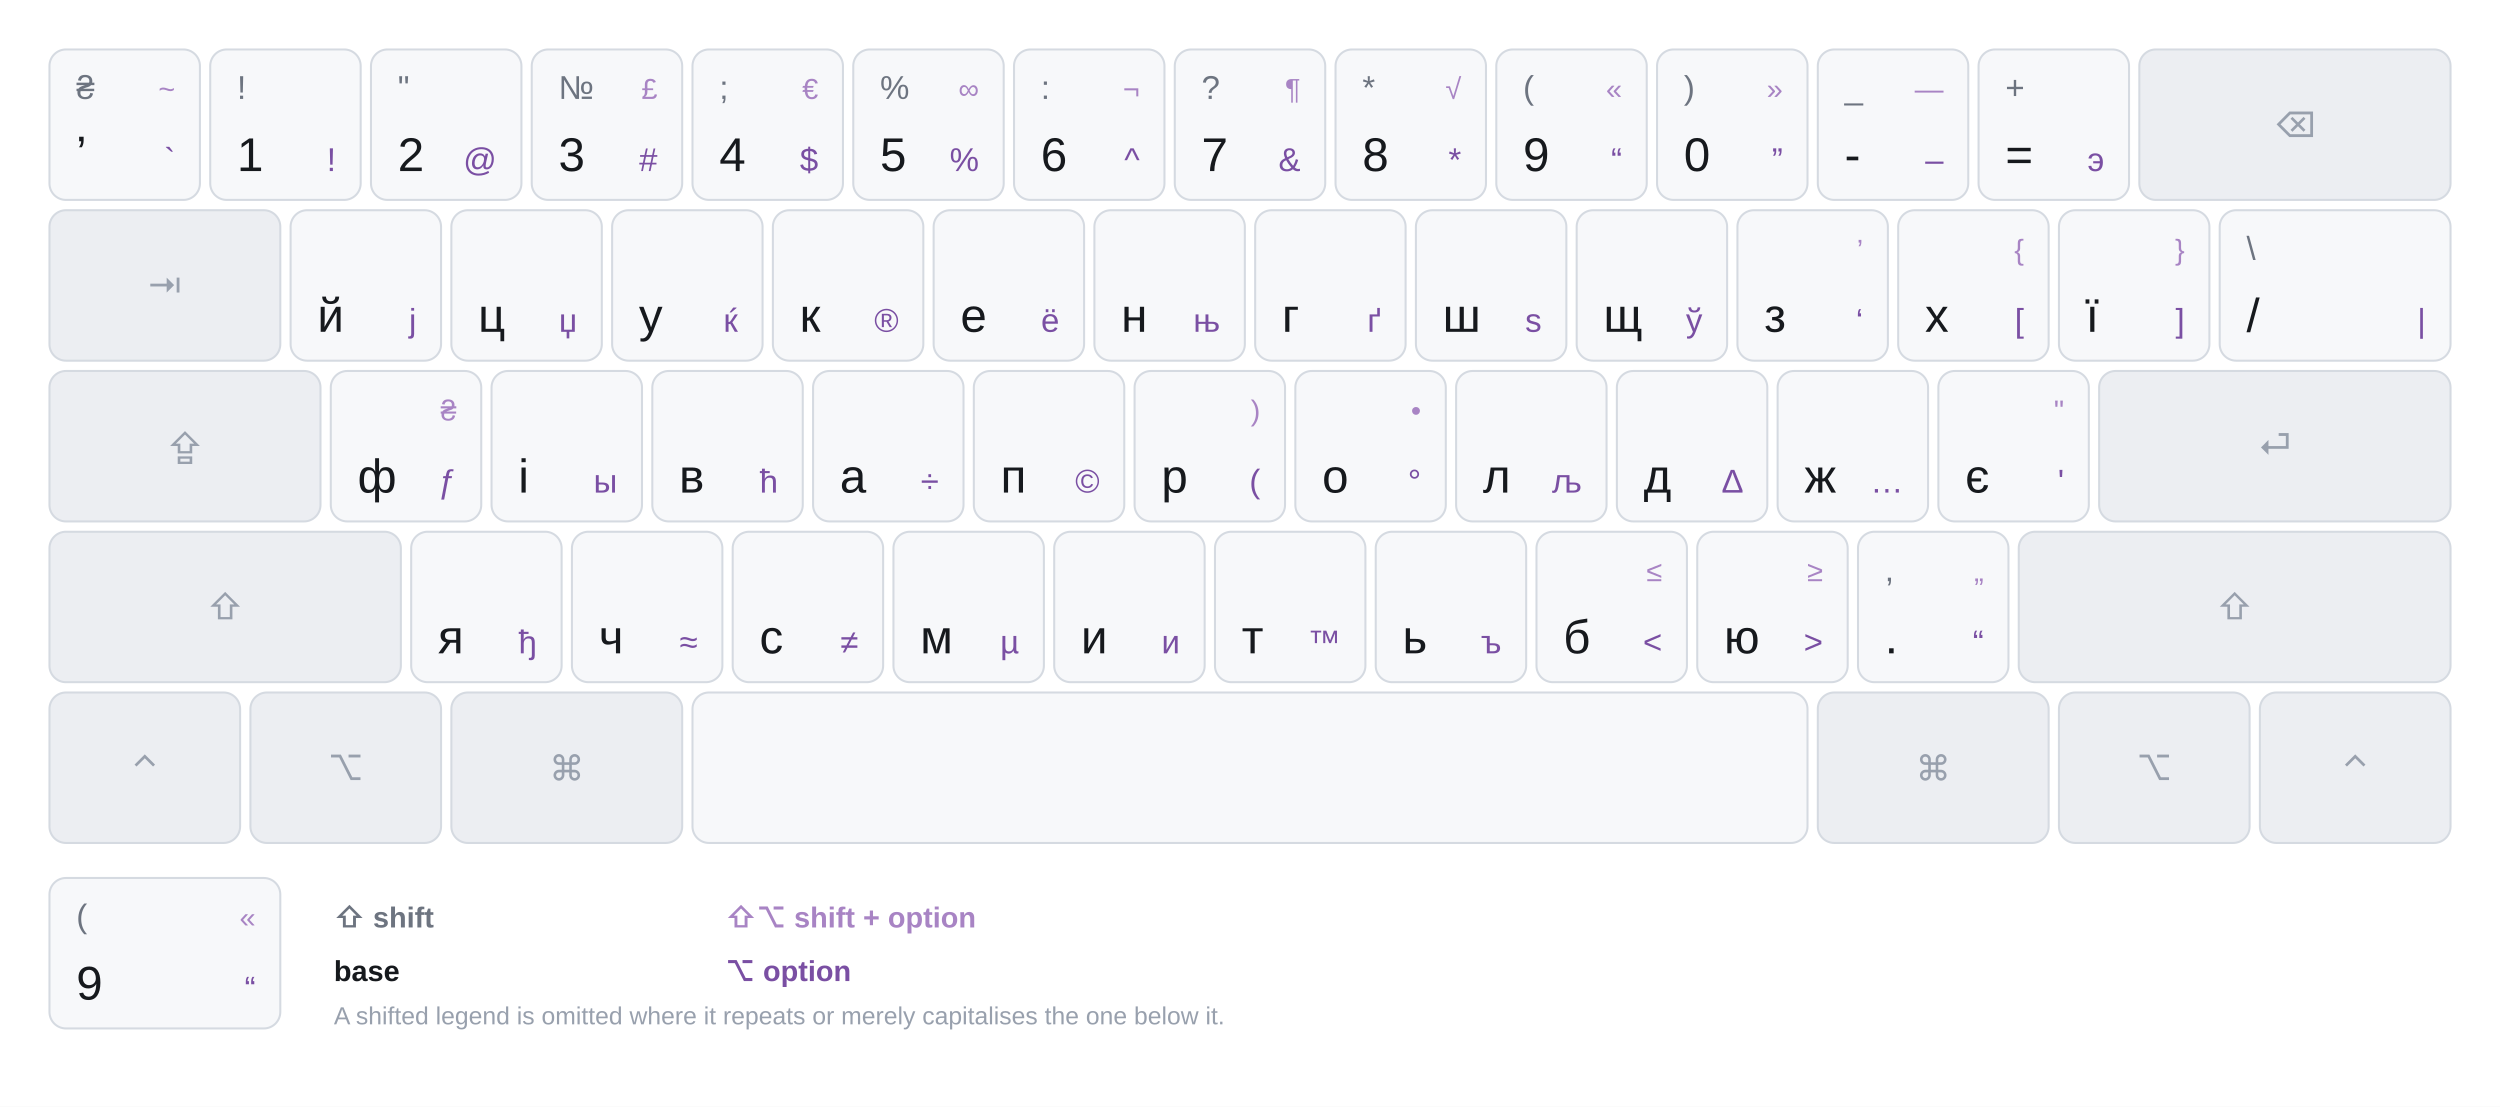
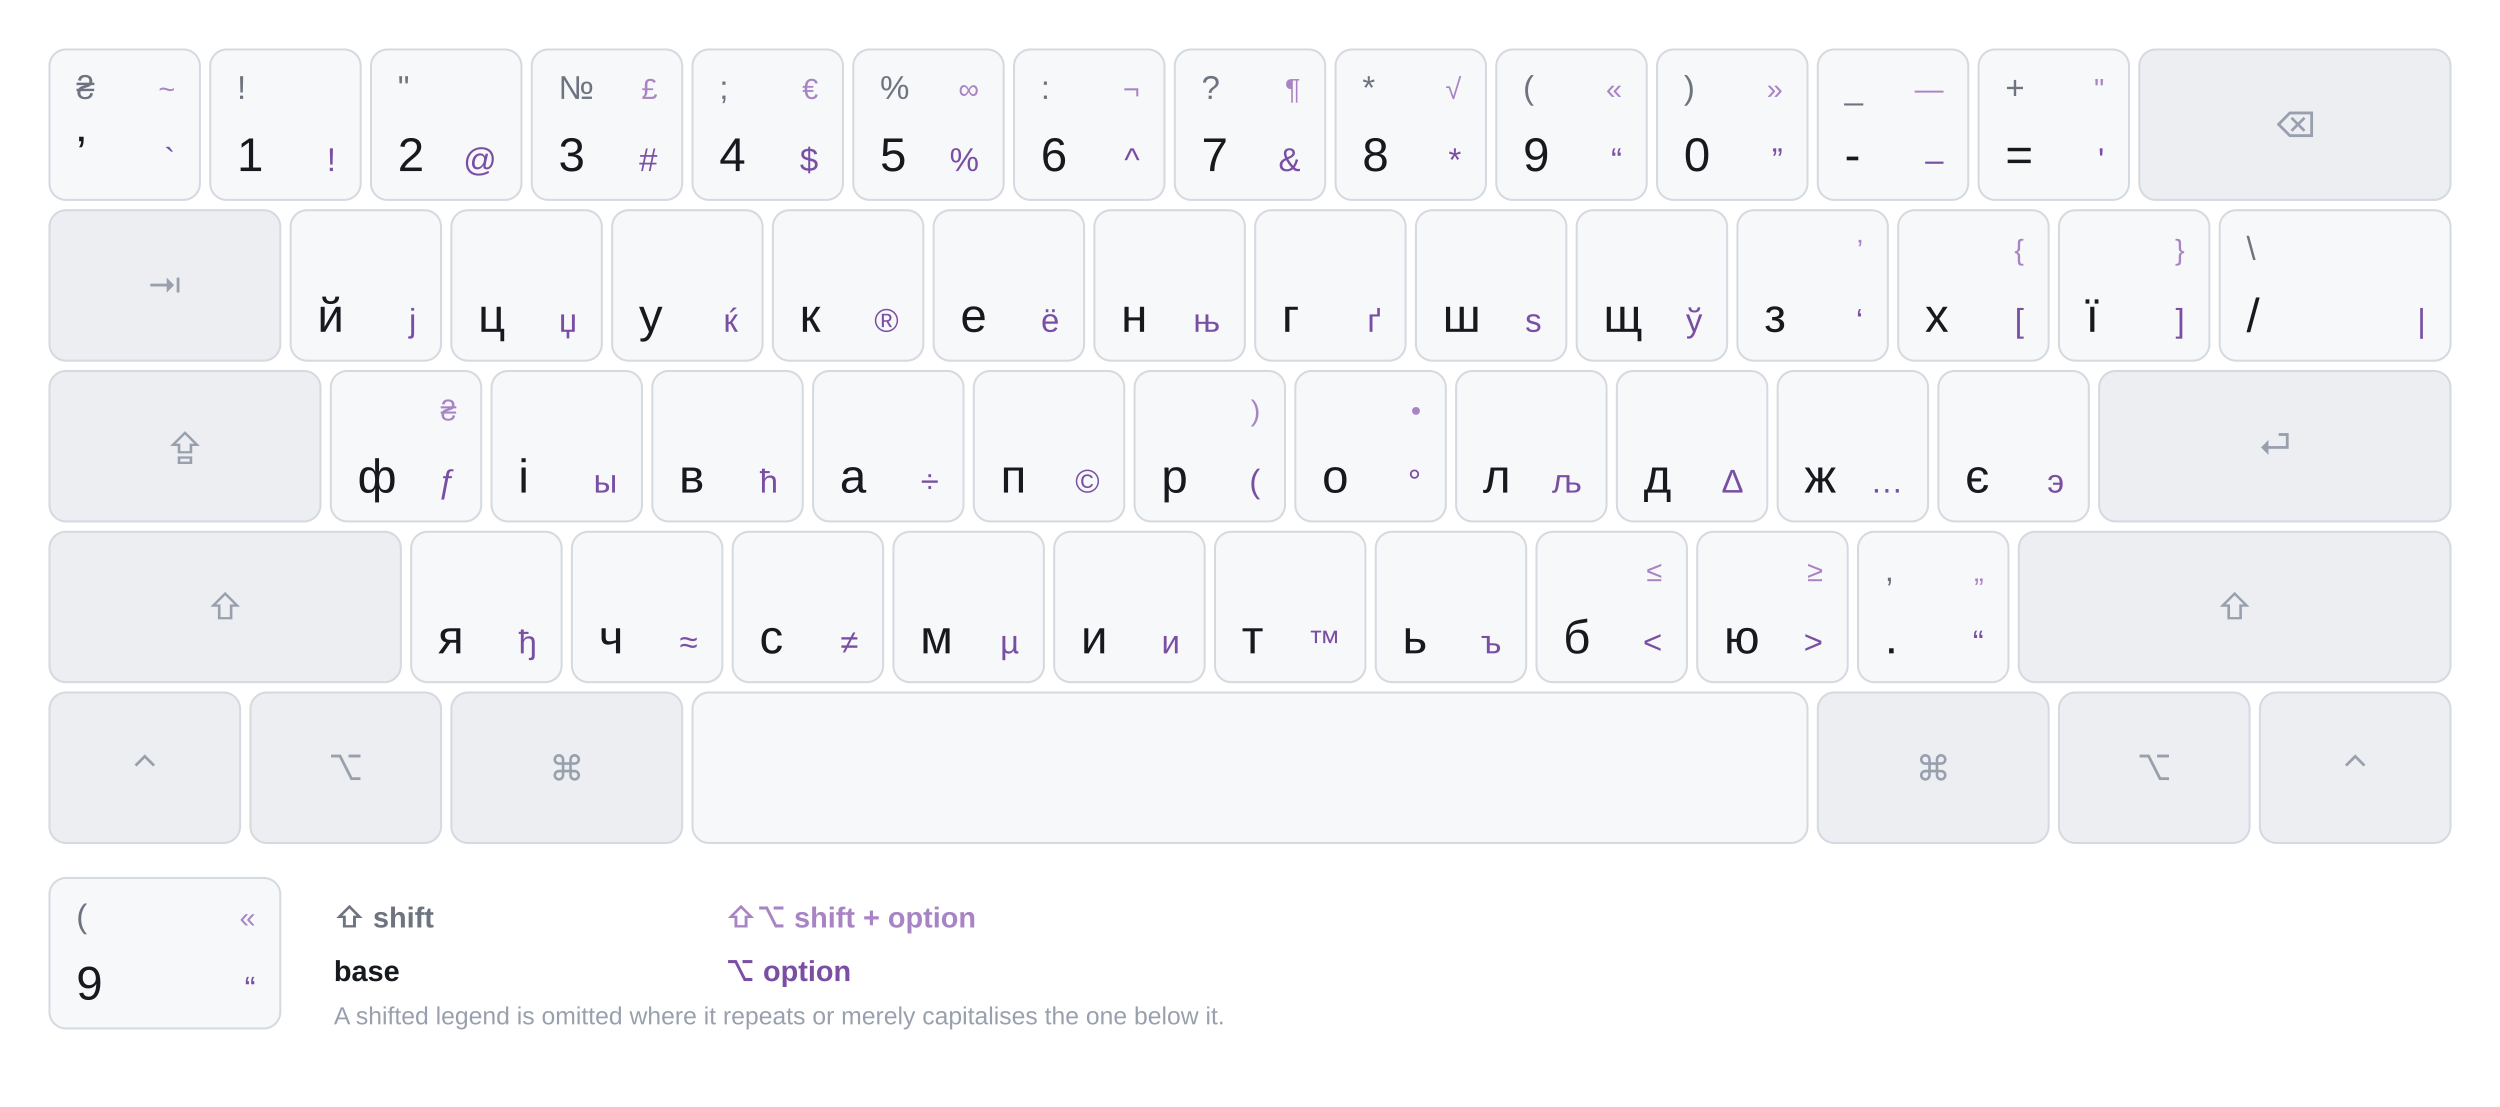
<svg xmlns="http://www.w3.org/2000/svg" width="1213" height="537" viewBox="0 0 1213 537" font-family="ui-sans-serif, -apple-system, BlinkMacSystemFont, 'SF Pro Text', 'Helvetica Neue', 'Segoe UI', Arial, sans-serif" role="img" aria-label="Ukrainian - Mac PC keyboard diagram: each key shows four characters — unmodified at bottom left, shift above it, option at bottom right, shift plus option above that.">
  <rect width="1213" height="537" fill="#ffffff" />
  <rect x="24" y="24" width="73" height="73" rx="8" fill="#f7f8fa" stroke="#d5dae1" stroke-width="1" />
  <text x="37" y="83" font-size="23" fill="#16191d" text-anchor="start">ʼ</text>
  <text x="37" y="48" font-size="16" fill="#6d7480" text-anchor="start">₴</text>
  <text x="85" y="83" font-size="16" fill="#7a4fa3" text-anchor="end">`</text>
  <text x="85" y="48" font-size="14" fill="#a884c4" text-anchor="end">~</text>
  <rect x="102" y="24" width="73" height="73" rx="8" fill="#f7f8fa" stroke="#d5dae1" stroke-width="1" />
  <text x="115" y="83" font-size="23" fill="#16191d" text-anchor="start">1</text>
  <text x="115" y="48" font-size="16" fill="#6d7480" text-anchor="start">!</text>
  <text x="163" y="83" font-size="16" fill="#7a4fa3" text-anchor="end">!</text>
  <rect x="180" y="24" width="73" height="73" rx="8" fill="#f7f8fa" stroke="#d5dae1" stroke-width="1" />
  <text x="193" y="83" font-size="23" fill="#16191d" text-anchor="start">2</text>
  <text x="193" y="48" font-size="16" fill="#6d7480" text-anchor="start">"</text>
  <text x="241" y="83" font-size="16" fill="#7a4fa3" text-anchor="end">@</text>
  <rect x="258" y="24" width="73" height="73" rx="8" fill="#f7f8fa" stroke="#d5dae1" stroke-width="1" />
  <text x="271" y="83" font-size="23" fill="#16191d" text-anchor="start">3</text>
  <text x="271" y="48" font-size="16" fill="#6d7480" text-anchor="start">№</text>
  <text x="319" y="83" font-size="16" fill="#7a4fa3" text-anchor="end">#</text>
  <text x="319" y="48" font-size="14" fill="#a884c4" text-anchor="end">£</text>
  <rect x="336" y="24" width="73" height="73" rx="8" fill="#f7f8fa" stroke="#d5dae1" stroke-width="1" />
  <text x="349" y="83" font-size="23" fill="#16191d" text-anchor="start">4</text>
  <text x="349" y="48" font-size="16" fill="#6d7480" text-anchor="start">;</text>
  <text x="397" y="83" font-size="16" fill="#7a4fa3" text-anchor="end">$</text>
  <text x="397" y="48" font-size="14" fill="#a884c4" text-anchor="end">€</text>
  <rect x="414" y="24" width="73" height="73" rx="8" fill="#f7f8fa" stroke="#d5dae1" stroke-width="1" />
  <text x="427" y="83" font-size="23" fill="#16191d" text-anchor="start">5</text>
  <text x="427" y="48" font-size="16" fill="#6d7480" text-anchor="start">%</text>
  <text x="475" y="83" font-size="16" fill="#7a4fa3" text-anchor="end">%</text>
  <text x="475" y="48" font-size="14" fill="#a884c4" text-anchor="end">∞</text>
  <rect x="492" y="24" width="73" height="73" rx="8" fill="#f7f8fa" stroke="#d5dae1" stroke-width="1" />
  <text x="505" y="83" font-size="23" fill="#16191d" text-anchor="start">6</text>
  <text x="505" y="48" font-size="16" fill="#6d7480" text-anchor="start">:</text>
  <text x="553" y="83" font-size="16" fill="#7a4fa3" text-anchor="end">^</text>
  <text x="553" y="48" font-size="14" fill="#a884c4" text-anchor="end">¬</text>
  <rect x="570" y="24" width="73" height="73" rx="8" fill="#f7f8fa" stroke="#d5dae1" stroke-width="1" />
  <text x="583" y="83" font-size="23" fill="#16191d" text-anchor="start">7</text>
  <text x="583" y="48" font-size="16" fill="#6d7480" text-anchor="start">?</text>
  <text x="631" y="83" font-size="16" fill="#7a4fa3" text-anchor="end">&amp;</text>
  <text x="631" y="48" font-size="14" fill="#a884c4" text-anchor="end">¶</text>
  <rect x="648" y="24" width="73" height="73" rx="8" fill="#f7f8fa" stroke="#d5dae1" stroke-width="1" />
  <text x="661" y="83" font-size="23" fill="#16191d" text-anchor="start">8</text>
  <text x="661" y="48" font-size="16" fill="#6d7480" text-anchor="start">*</text>
  <text x="709" y="83" font-size="16" fill="#7a4fa3" text-anchor="end">*</text>
  <text x="709" y="48" font-size="14" fill="#a884c4" text-anchor="end">√</text>
  <rect x="726" y="24" width="73" height="73" rx="8" fill="#f7f8fa" stroke="#d5dae1" stroke-width="1" />
  <text x="739" y="83" font-size="23" fill="#16191d" text-anchor="start">9</text>
  <text x="739" y="48" font-size="16" fill="#6d7480" text-anchor="start">(</text>
  <text x="787" y="83" font-size="16" fill="#7a4fa3" text-anchor="end">“</text>
  <text x="787" y="48" font-size="14" fill="#a884c4" text-anchor="end">«</text>
  <rect x="804" y="24" width="73" height="73" rx="8" fill="#f7f8fa" stroke="#d5dae1" stroke-width="1" />
  <text x="817" y="83" font-size="23" fill="#16191d" text-anchor="start">0</text>
  <text x="817" y="48" font-size="16" fill="#6d7480" text-anchor="start">)</text>
  <text x="865" y="83" font-size="16" fill="#7a4fa3" text-anchor="end">”</text>
  <text x="865" y="48" font-size="14" fill="#a884c4" text-anchor="end">»</text>
  <rect x="882" y="24" width="73" height="73" rx="8" fill="#f7f8fa" stroke="#d5dae1" stroke-width="1" />
  <text x="895" y="83" font-size="23" fill="#16191d" text-anchor="start">-</text>
  <text x="895" y="48" font-size="16" fill="#6d7480" text-anchor="start">_</text>
  <text x="943" y="83" font-size="16" fill="#7a4fa3" text-anchor="end">–</text>
  <text x="943" y="48" font-size="14" fill="#a884c4" text-anchor="end">—</text>
  <rect x="960" y="24" width="73" height="73" rx="8" fill="#f7f8fa" stroke="#d5dae1" stroke-width="1" />
  <text x="973" y="83" font-size="23" fill="#16191d" text-anchor="start">=</text>
  <text x="973" y="48" font-size="16" fill="#6d7480" text-anchor="start">+</text>
-   <text x="1021" y="83" font-size="16" fill="#7a4fa3" text-anchor="end">э</text>
+   <text x="1021" y="83" font-size="16" fill="#7a4fa3" text-anchor="end">'</text>
+   <text x="1021" y="48" font-size="14" fill="#a884c4" text-anchor="end">"</text>
  <rect x="1038" y="24" width="151" height="73" rx="8" fill="#eceef2" stroke="#d5dae1" stroke-width="1" />
  <text x="1113.5" y="66.5" font-size="17" fill="#98a0ad" text-anchor="middle">⌫</text>
  <rect x="24" y="102" width="112" height="73" rx="8" fill="#eceef2" stroke="#d5dae1" stroke-width="1" />
  <text x="80" y="144.5" font-size="17" fill="#98a0ad" text-anchor="middle">⇥</text>
  <rect x="141" y="102" width="73" height="73" rx="8" fill="#f7f8fa" stroke="#d5dae1" stroke-width="1" />
  <text x="154" y="161" font-size="23" fill="#16191d" text-anchor="start">й</text>
  <text x="202" y="161" font-size="16" fill="#7a4fa3" text-anchor="end">ј</text>
  <rect x="219" y="102" width="73" height="73" rx="8" fill="#f7f8fa" stroke="#d5dae1" stroke-width="1" />
  <text x="232" y="161" font-size="23" fill="#16191d" text-anchor="start">ц</text>
  <text x="280" y="161" font-size="16" fill="#7a4fa3" text-anchor="end">џ</text>
  <rect x="297" y="102" width="73" height="73" rx="8" fill="#f7f8fa" stroke="#d5dae1" stroke-width="1" />
  <text x="310" y="161" font-size="23" fill="#16191d" text-anchor="start">у</text>
  <text x="358" y="161" font-size="16" fill="#7a4fa3" text-anchor="end">ќ</text>
  <rect x="375" y="102" width="73" height="73" rx="8" fill="#f7f8fa" stroke="#d5dae1" stroke-width="1" />
  <text x="388" y="161" font-size="23" fill="#16191d" text-anchor="start">к</text>
  <text x="436" y="161" font-size="16" fill="#7a4fa3" text-anchor="end">®</text>
  <rect x="453" y="102" width="73" height="73" rx="8" fill="#f7f8fa" stroke="#d5dae1" stroke-width="1" />
  <text x="466" y="161" font-size="23" fill="#16191d" text-anchor="start">е</text>
  <text x="514" y="161" font-size="16" fill="#7a4fa3" text-anchor="end">ё</text>
  <rect x="531" y="102" width="73" height="73" rx="8" fill="#f7f8fa" stroke="#d5dae1" stroke-width="1" />
  <text x="544" y="161" font-size="23" fill="#16191d" text-anchor="start">н</text>
  <text x="592" y="161" font-size="16" fill="#7a4fa3" text-anchor="end">њ</text>
  <rect x="609" y="102" width="73" height="73" rx="8" fill="#f7f8fa" stroke="#d5dae1" stroke-width="1" />
  <text x="622" y="161" font-size="23" fill="#16191d" text-anchor="start">г</text>
  <text x="670" y="161" font-size="16" fill="#7a4fa3" text-anchor="end">ґ</text>
  <rect x="687" y="102" width="73" height="73" rx="8" fill="#f7f8fa" stroke="#d5dae1" stroke-width="1" />
  <text x="700" y="161" font-size="23" fill="#16191d" text-anchor="start">ш</text>
  <text x="748" y="161" font-size="16" fill="#7a4fa3" text-anchor="end">ѕ</text>
  <rect x="765" y="102" width="73" height="73" rx="8" fill="#f7f8fa" stroke="#d5dae1" stroke-width="1" />
  <text x="778" y="161" font-size="23" fill="#16191d" text-anchor="start">щ</text>
  <text x="826" y="161" font-size="16" fill="#7a4fa3" text-anchor="end">ў</text>
  <rect x="843" y="102" width="73" height="73" rx="8" fill="#f7f8fa" stroke="#d5dae1" stroke-width="1" />
  <text x="856" y="161" font-size="23" fill="#16191d" text-anchor="start">з</text>
  <text x="904" y="161" font-size="16" fill="#7a4fa3" text-anchor="end">‘</text>
  <text x="904" y="126" font-size="14" fill="#a884c4" text-anchor="end">’</text>
  <rect x="921" y="102" width="73" height="73" rx="8" fill="#f7f8fa" stroke="#d5dae1" stroke-width="1" />
  <text x="934" y="161" font-size="23" fill="#16191d" text-anchor="start">х</text>
  <text x="982" y="161" font-size="16" fill="#7a4fa3" text-anchor="end">[</text>
  <text x="982" y="126" font-size="14" fill="#a884c4" text-anchor="end">{</text>
  <rect x="999" y="102" width="73" height="73" rx="8" fill="#f7f8fa" stroke="#d5dae1" stroke-width="1" />
  <text x="1012" y="161" font-size="23" fill="#16191d" text-anchor="start">ї</text>
  <text x="1060" y="161" font-size="16" fill="#7a4fa3" text-anchor="end">]</text>
  <text x="1060" y="126" font-size="14" fill="#a884c4" text-anchor="end">}</text>
  <rect x="1077" y="102" width="112" height="73" rx="8" fill="#f7f8fa" stroke="#d5dae1" stroke-width="1" />
  <text x="1090" y="161" font-size="23" fill="#16191d" text-anchor="start">/</text>
  <text x="1090" y="126" font-size="16" fill="#6d7480" text-anchor="start">\</text>
  <text x="1177" y="161" font-size="16" fill="#7a4fa3" text-anchor="end">|</text>
  <rect x="24" y="180" width="131.5" height="73" rx="8" fill="#eceef2" stroke="#d5dae1" stroke-width="1" />
  <text x="89.75" y="222.5" font-size="17" fill="#98a0ad" text-anchor="middle">⇪</text>
  <rect x="160.5" y="180" width="73" height="73" rx="8" fill="#f7f8fa" stroke="#d5dae1" stroke-width="1" />
  <text x="173.5" y="239" font-size="23" fill="#16191d" text-anchor="start">ф</text>
  <text x="221.5" y="239" font-size="16" fill="#7a4fa3" text-anchor="end">ƒ</text>
  <text x="221.5" y="204" font-size="14" fill="#a884c4" text-anchor="end">₴</text>
  <rect x="238.5" y="180" width="73" height="73" rx="8" fill="#f7f8fa" stroke="#d5dae1" stroke-width="1" />
  <text x="251.5" y="239" font-size="23" fill="#16191d" text-anchor="start">і</text>
  <text x="299.5" y="239" font-size="16" fill="#7a4fa3" text-anchor="end">ы</text>
  <rect x="316.5" y="180" width="73" height="73" rx="8" fill="#f7f8fa" stroke="#d5dae1" stroke-width="1" />
  <text x="329.5" y="239" font-size="23" fill="#16191d" text-anchor="start">в</text>
  <text x="377.5" y="239" font-size="16" fill="#7a4fa3" text-anchor="end">ћ</text>
  <rect x="394.5" y="180" width="73" height="73" rx="8" fill="#f7f8fa" stroke="#d5dae1" stroke-width="1" />
  <text x="407.5" y="239" font-size="23" fill="#16191d" text-anchor="start">а</text>
  <text x="455.5" y="239" font-size="16" fill="#7a4fa3" text-anchor="end">÷</text>
  <rect x="472.5" y="180" width="73" height="73" rx="8" fill="#f7f8fa" stroke="#d5dae1" stroke-width="1" />
  <text x="485.5" y="239" font-size="23" fill="#16191d" text-anchor="start">п</text>
  <text x="533.5" y="239" font-size="16" fill="#7a4fa3" text-anchor="end">©</text>
  <rect x="550.5" y="180" width="73" height="73" rx="8" fill="#f7f8fa" stroke="#d5dae1" stroke-width="1" />
  <text x="563.5" y="239" font-size="23" fill="#16191d" text-anchor="start">р</text>
  <text x="611.5" y="239" font-size="16" fill="#7a4fa3" text-anchor="end">(</text>
  <text x="611.5" y="204" font-size="14" fill="#a884c4" text-anchor="end">)</text>
  <rect x="628.5" y="180" width="73" height="73" rx="8" fill="#f7f8fa" stroke="#d5dae1" stroke-width="1" />
  <text x="641.5" y="239" font-size="23" fill="#16191d" text-anchor="start">о</text>
  <text x="689.5" y="239" font-size="16" fill="#7a4fa3" text-anchor="end">°</text>
  <text x="689.5" y="204" font-size="14" fill="#a884c4" text-anchor="end">•</text>
  <rect x="706.5" y="180" width="73" height="73" rx="8" fill="#f7f8fa" stroke="#d5dae1" stroke-width="1" />
  <text x="719.5" y="239" font-size="23" fill="#16191d" text-anchor="start">л</text>
  <text x="767.5" y="239" font-size="16" fill="#7a4fa3" text-anchor="end">љ</text>
  <rect x="784.5" y="180" width="73" height="73" rx="8" fill="#f7f8fa" stroke="#d5dae1" stroke-width="1" />
  <text x="797.5" y="239" font-size="23" fill="#16191d" text-anchor="start">д</text>
  <text x="845.5" y="239" font-size="16" fill="#7a4fa3" text-anchor="end">∆</text>
  <rect x="862.5" y="180" width="73" height="73" rx="8" fill="#f7f8fa" stroke="#d5dae1" stroke-width="1" />
  <text x="875.5" y="239" font-size="23" fill="#16191d" text-anchor="start">ж</text>
  <text x="923.5" y="239" font-size="16" fill="#7a4fa3" text-anchor="end">…</text>
  <rect x="940.5" y="180" width="73" height="73" rx="8" fill="#f7f8fa" stroke="#d5dae1" stroke-width="1" />
  <text x="953.5" y="239" font-size="23" fill="#16191d" text-anchor="start">є</text>
-   <text x="1001.5" y="239" font-size="16" fill="#7a4fa3" text-anchor="end">'</text>
-   <text x="1001.5" y="204" font-size="14" fill="#a884c4" text-anchor="end">"</text>
+   <text x="1001.5" y="239" font-size="16" fill="#7a4fa3" text-anchor="end">э</text>
  <rect x="1018.5" y="180" width="170.5" height="73" rx="8" fill="#eceef2" stroke="#d5dae1" stroke-width="1" />
  <text x="1103.75" y="222.5" font-size="17" fill="#98a0ad" text-anchor="middle">⏎</text>
  <rect x="24" y="258" width="170.5" height="73" rx="8" fill="#eceef2" stroke="#d5dae1" stroke-width="1" />
  <text x="109.25" y="300.5" font-size="17" fill="#98a0ad" text-anchor="middle">⇧</text>
  <rect x="199.5" y="258" width="73" height="73" rx="8" fill="#f7f8fa" stroke="#d5dae1" stroke-width="1" />
  <text x="212.5" y="317" font-size="23" fill="#16191d" text-anchor="start">я</text>
  <text x="260.5" y="317" font-size="16" fill="#7a4fa3" text-anchor="end">ђ</text>
  <rect x="277.5" y="258" width="73" height="73" rx="8" fill="#f7f8fa" stroke="#d5dae1" stroke-width="1" />
  <text x="290.5" y="317" font-size="23" fill="#16191d" text-anchor="start">ч</text>
  <text x="338.5" y="317" font-size="16" fill="#7a4fa3" text-anchor="end">≈</text>
  <rect x="355.5" y="258" width="73" height="73" rx="8" fill="#f7f8fa" stroke="#d5dae1" stroke-width="1" />
  <text x="368.5" y="317" font-size="23" fill="#16191d" text-anchor="start">с</text>
  <text x="416.5" y="317" font-size="16" fill="#7a4fa3" text-anchor="end">≠</text>
  <rect x="433.5" y="258" width="73" height="73" rx="8" fill="#f7f8fa" stroke="#d5dae1" stroke-width="1" />
  <text x="446.5" y="317" font-size="23" fill="#16191d" text-anchor="start">м</text>
  <text x="494.5" y="317" font-size="16" fill="#7a4fa3" text-anchor="end">µ</text>
  <rect x="511.5" y="258" width="73" height="73" rx="8" fill="#f7f8fa" stroke="#d5dae1" stroke-width="1" />
  <text x="524.5" y="317" font-size="23" fill="#16191d" text-anchor="start">и</text>
  <text x="572.5" y="317" font-size="16" fill="#7a4fa3" text-anchor="end">и</text>
  <rect x="589.5" y="258" width="73" height="73" rx="8" fill="#f7f8fa" stroke="#d5dae1" stroke-width="1" />
  <text x="602.5" y="317" font-size="23" fill="#16191d" text-anchor="start">т</text>
  <text x="650.5" y="317" font-size="16" fill="#7a4fa3" text-anchor="end">™</text>
  <rect x="667.5" y="258" width="73" height="73" rx="8" fill="#f7f8fa" stroke="#d5dae1" stroke-width="1" />
  <text x="680.5" y="317" font-size="23" fill="#16191d" text-anchor="start">ь</text>
  <text x="728.5" y="317" font-size="16" fill="#7a4fa3" text-anchor="end">ъ</text>
  <rect x="745.5" y="258" width="73" height="73" rx="8" fill="#f7f8fa" stroke="#d5dae1" stroke-width="1" />
  <text x="758.5" y="317" font-size="23" fill="#16191d" text-anchor="start">б</text>
  <text x="806.5" y="317" font-size="16" fill="#7a4fa3" text-anchor="end">&lt;</text>
  <text x="806.5" y="282" font-size="14" fill="#a884c4" text-anchor="end">≤</text>
  <rect x="823.5" y="258" width="73" height="73" rx="8" fill="#f7f8fa" stroke="#d5dae1" stroke-width="1" />
  <text x="836.5" y="317" font-size="23" fill="#16191d" text-anchor="start">ю</text>
  <text x="884.5" y="317" font-size="16" fill="#7a4fa3" text-anchor="end">&gt;</text>
  <text x="884.5" y="282" font-size="14" fill="#a884c4" text-anchor="end">≥</text>
  <rect x="901.5" y="258" width="73" height="73" rx="8" fill="#f7f8fa" stroke="#d5dae1" stroke-width="1" />
  <text x="914.5" y="317" font-size="23" fill="#16191d" text-anchor="start">.</text>
  <text x="914.5" y="282" font-size="16" fill="#6d7480" text-anchor="start">,</text>
  <text x="962.5" y="317" font-size="16" fill="#7a4fa3" text-anchor="end">“</text>
  <text x="962.5" y="282" font-size="14" fill="#a884c4" text-anchor="end">„</text>
  <rect x="979.5" y="258" width="209.5" height="73" rx="8" fill="#eceef2" stroke="#d5dae1" stroke-width="1" />
  <text x="1084.25" y="300.5" font-size="17" fill="#98a0ad" text-anchor="middle">⇧</text>
  <rect x="24" y="336" width="92.5" height="73" rx="8" fill="#eceef2" stroke="#d5dae1" stroke-width="1" />
  <text x="70.25" y="378.5" font-size="17" fill="#98a0ad" text-anchor="middle">⌃</text>
  <rect x="121.5" y="336" width="92.5" height="73" rx="8" fill="#eceef2" stroke="#d5dae1" stroke-width="1" />
  <text x="167.75" y="378.5" font-size="17" fill="#98a0ad" text-anchor="middle">⌥</text>
  <rect x="219" y="336" width="112" height="73" rx="8" fill="#eceef2" stroke="#d5dae1" stroke-width="1" />
  <text x="275" y="378.5" font-size="17" fill="#98a0ad" text-anchor="middle">⌘</text>
  <rect x="336" y="336" width="541" height="73" rx="8" fill="#f7f8fa" stroke="#d5dae1" stroke-width="1" />
  <rect x="882" y="336" width="112" height="73" rx="8" fill="#eceef2" stroke="#d5dae1" stroke-width="1" />
  <text x="938" y="378.5" font-size="17" fill="#98a0ad" text-anchor="middle">⌘</text>
  <rect x="999" y="336" width="92.5" height="73" rx="8" fill="#eceef2" stroke="#d5dae1" stroke-width="1" />
  <text x="1045.25" y="378.5" font-size="17" fill="#98a0ad" text-anchor="middle">⌥</text>
  <rect x="1096.5" y="336" width="92.5" height="73" rx="8" fill="#eceef2" stroke="#d5dae1" stroke-width="1" />
  <text x="1142.75" y="378.5" font-size="17" fill="#98a0ad" text-anchor="middle">⌃</text>
  <rect x="24" y="426" width="112" height="73" rx="8" fill="#f7f8fa" stroke="#d5dae1" stroke-width="1" />
  <text x="37" y="485" font-size="23" fill="#16191d" text-anchor="start">9</text>
  <text x="37" y="450" font-size="16" fill="#6d7480" text-anchor="start">(</text>
  <text x="124" y="485" font-size="16" fill="#7a4fa3" text-anchor="end">“</text>
  <text x="124" y="450" font-size="14" fill="#a884c4" text-anchor="end">«</text>
  <text x="162" y="450" font-size="14" fill="#6d7480" text-anchor="start" font-weight="600">⇧ shift</text>
  <text x="162" y="476" font-size="14" fill="#16191d" text-anchor="start" font-weight="600">base</text>
  <text x="352" y="450" font-size="14" fill="#a884c4" text-anchor="start" font-weight="600">⇧⌥ shift + option</text>
  <text x="352" y="476" font-size="14" fill="#7a4fa3" text-anchor="start" font-weight="600">⌥ option</text>
  <text x="162" y="497" font-size="12" fill="#98a0ad" text-anchor="start">A shifted legend is omitted where it repeats or merely capitalises the one below it.</text>
</svg>
